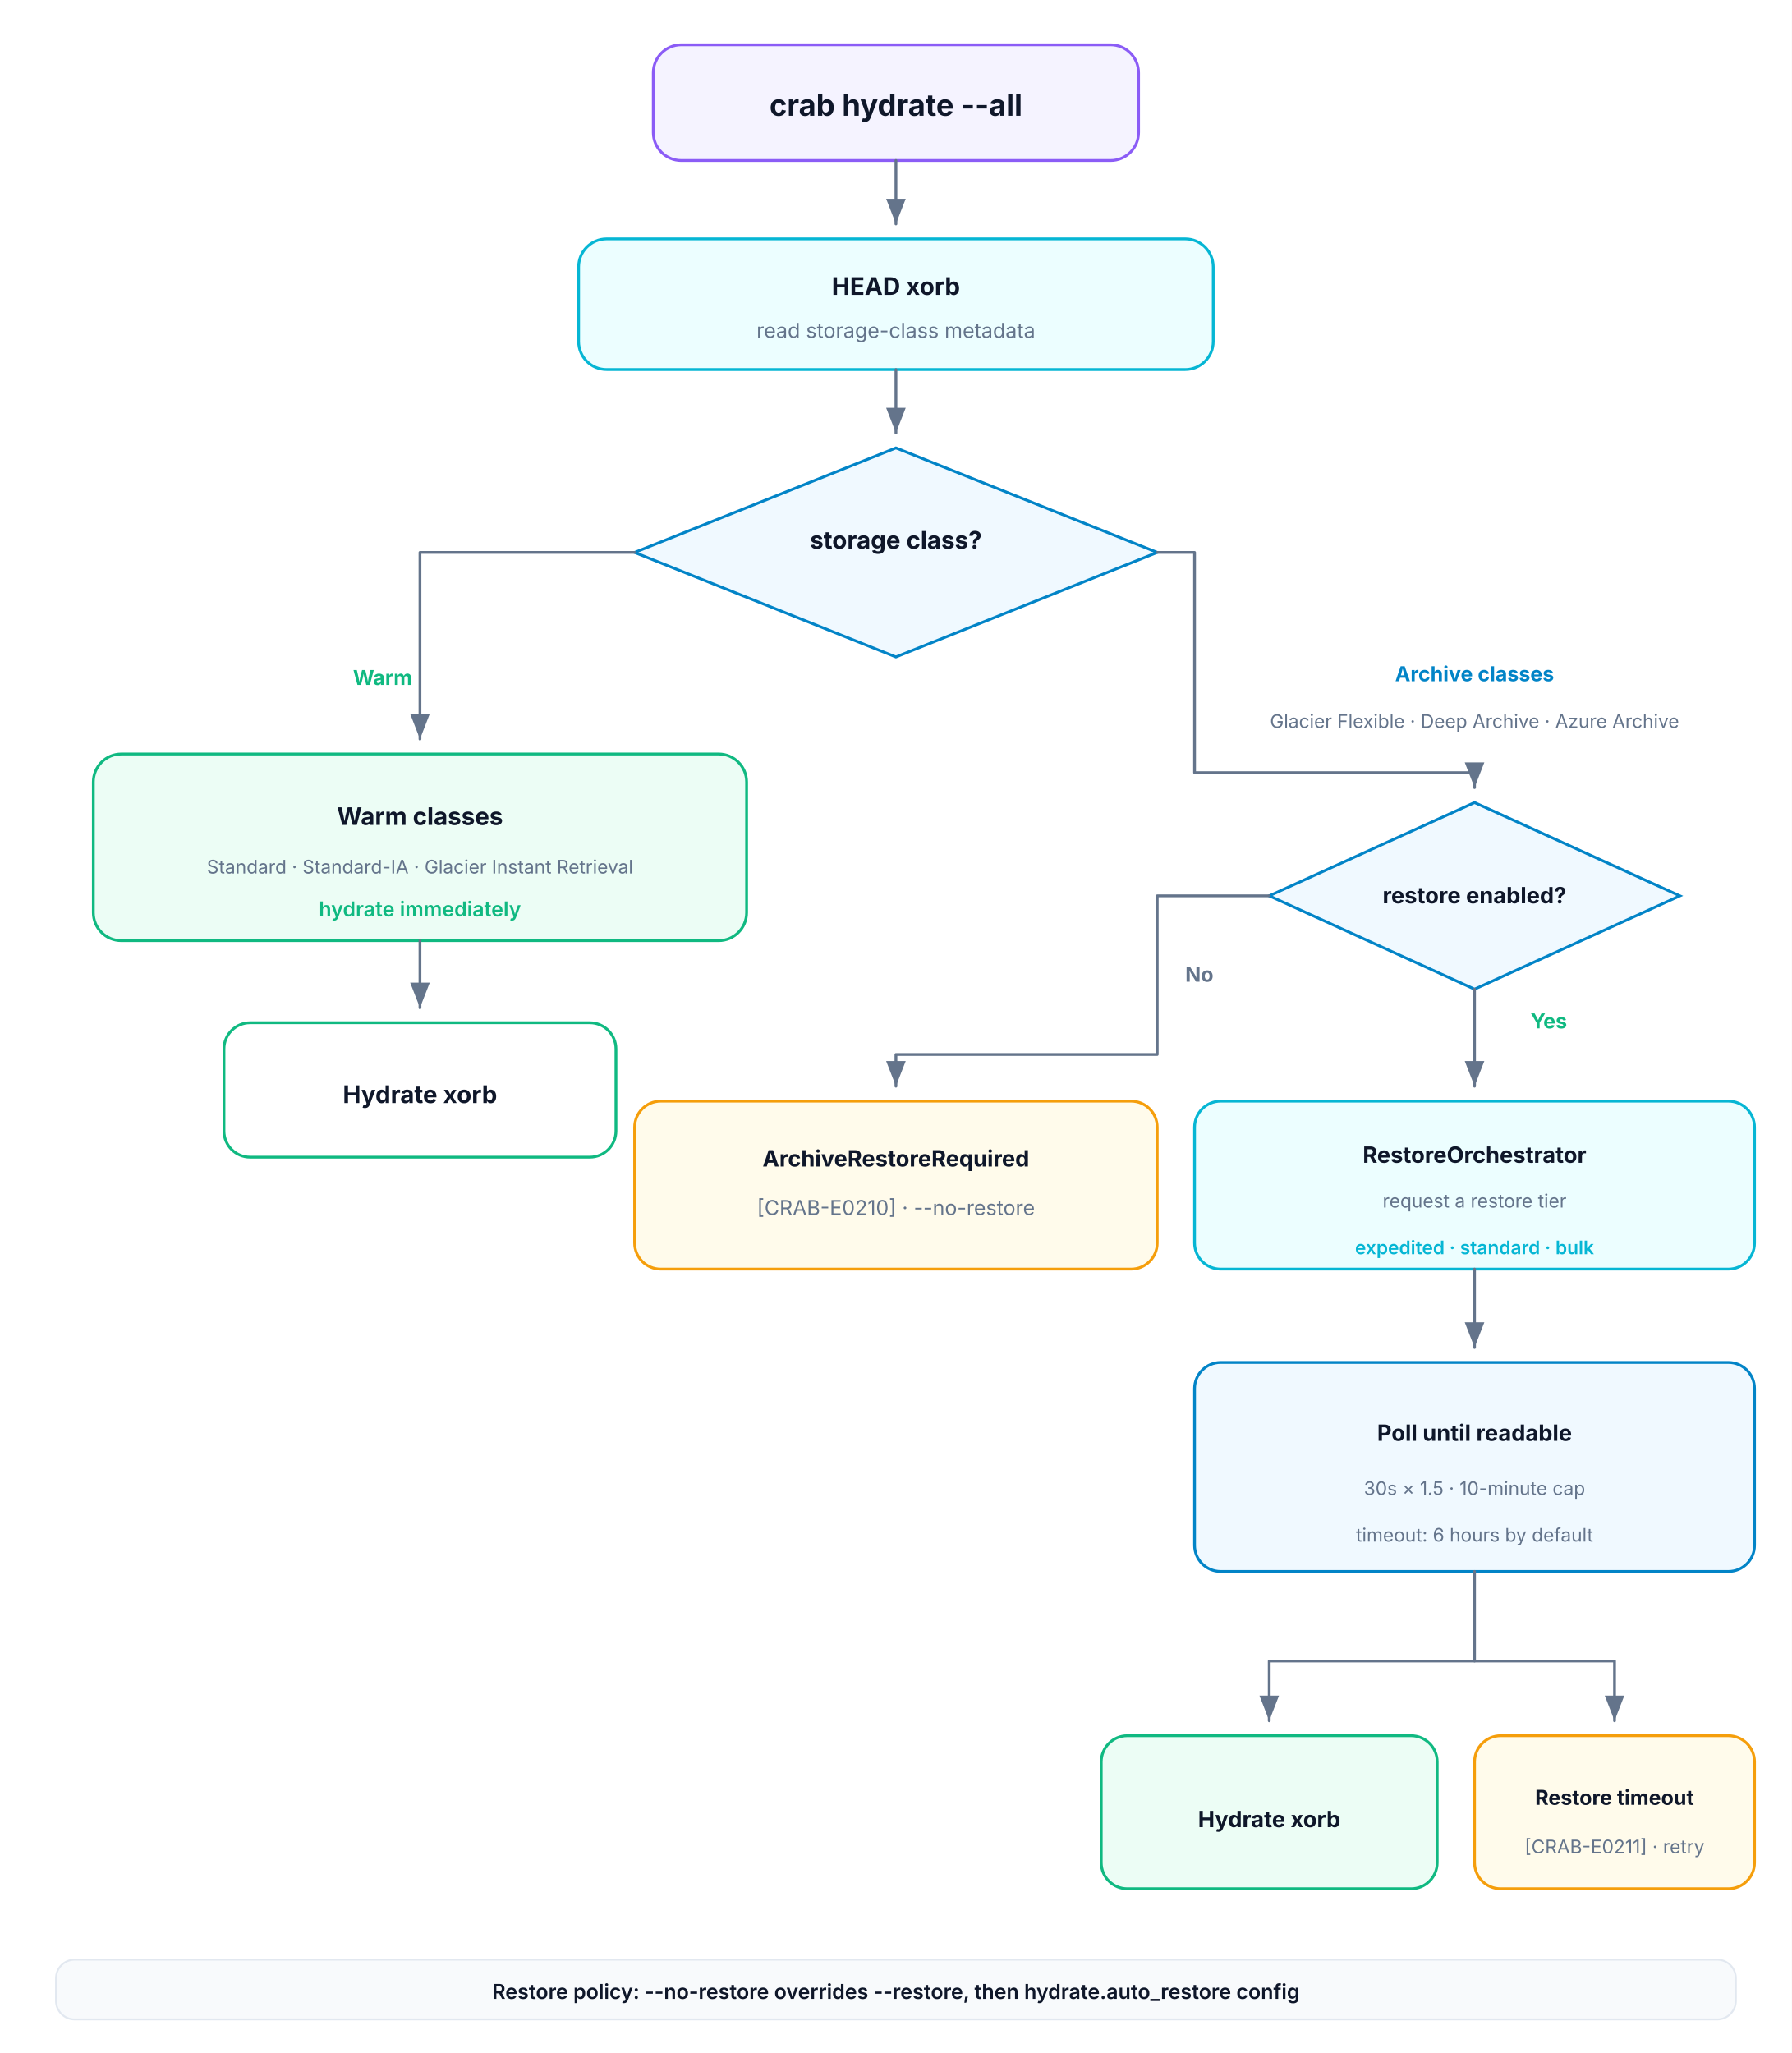
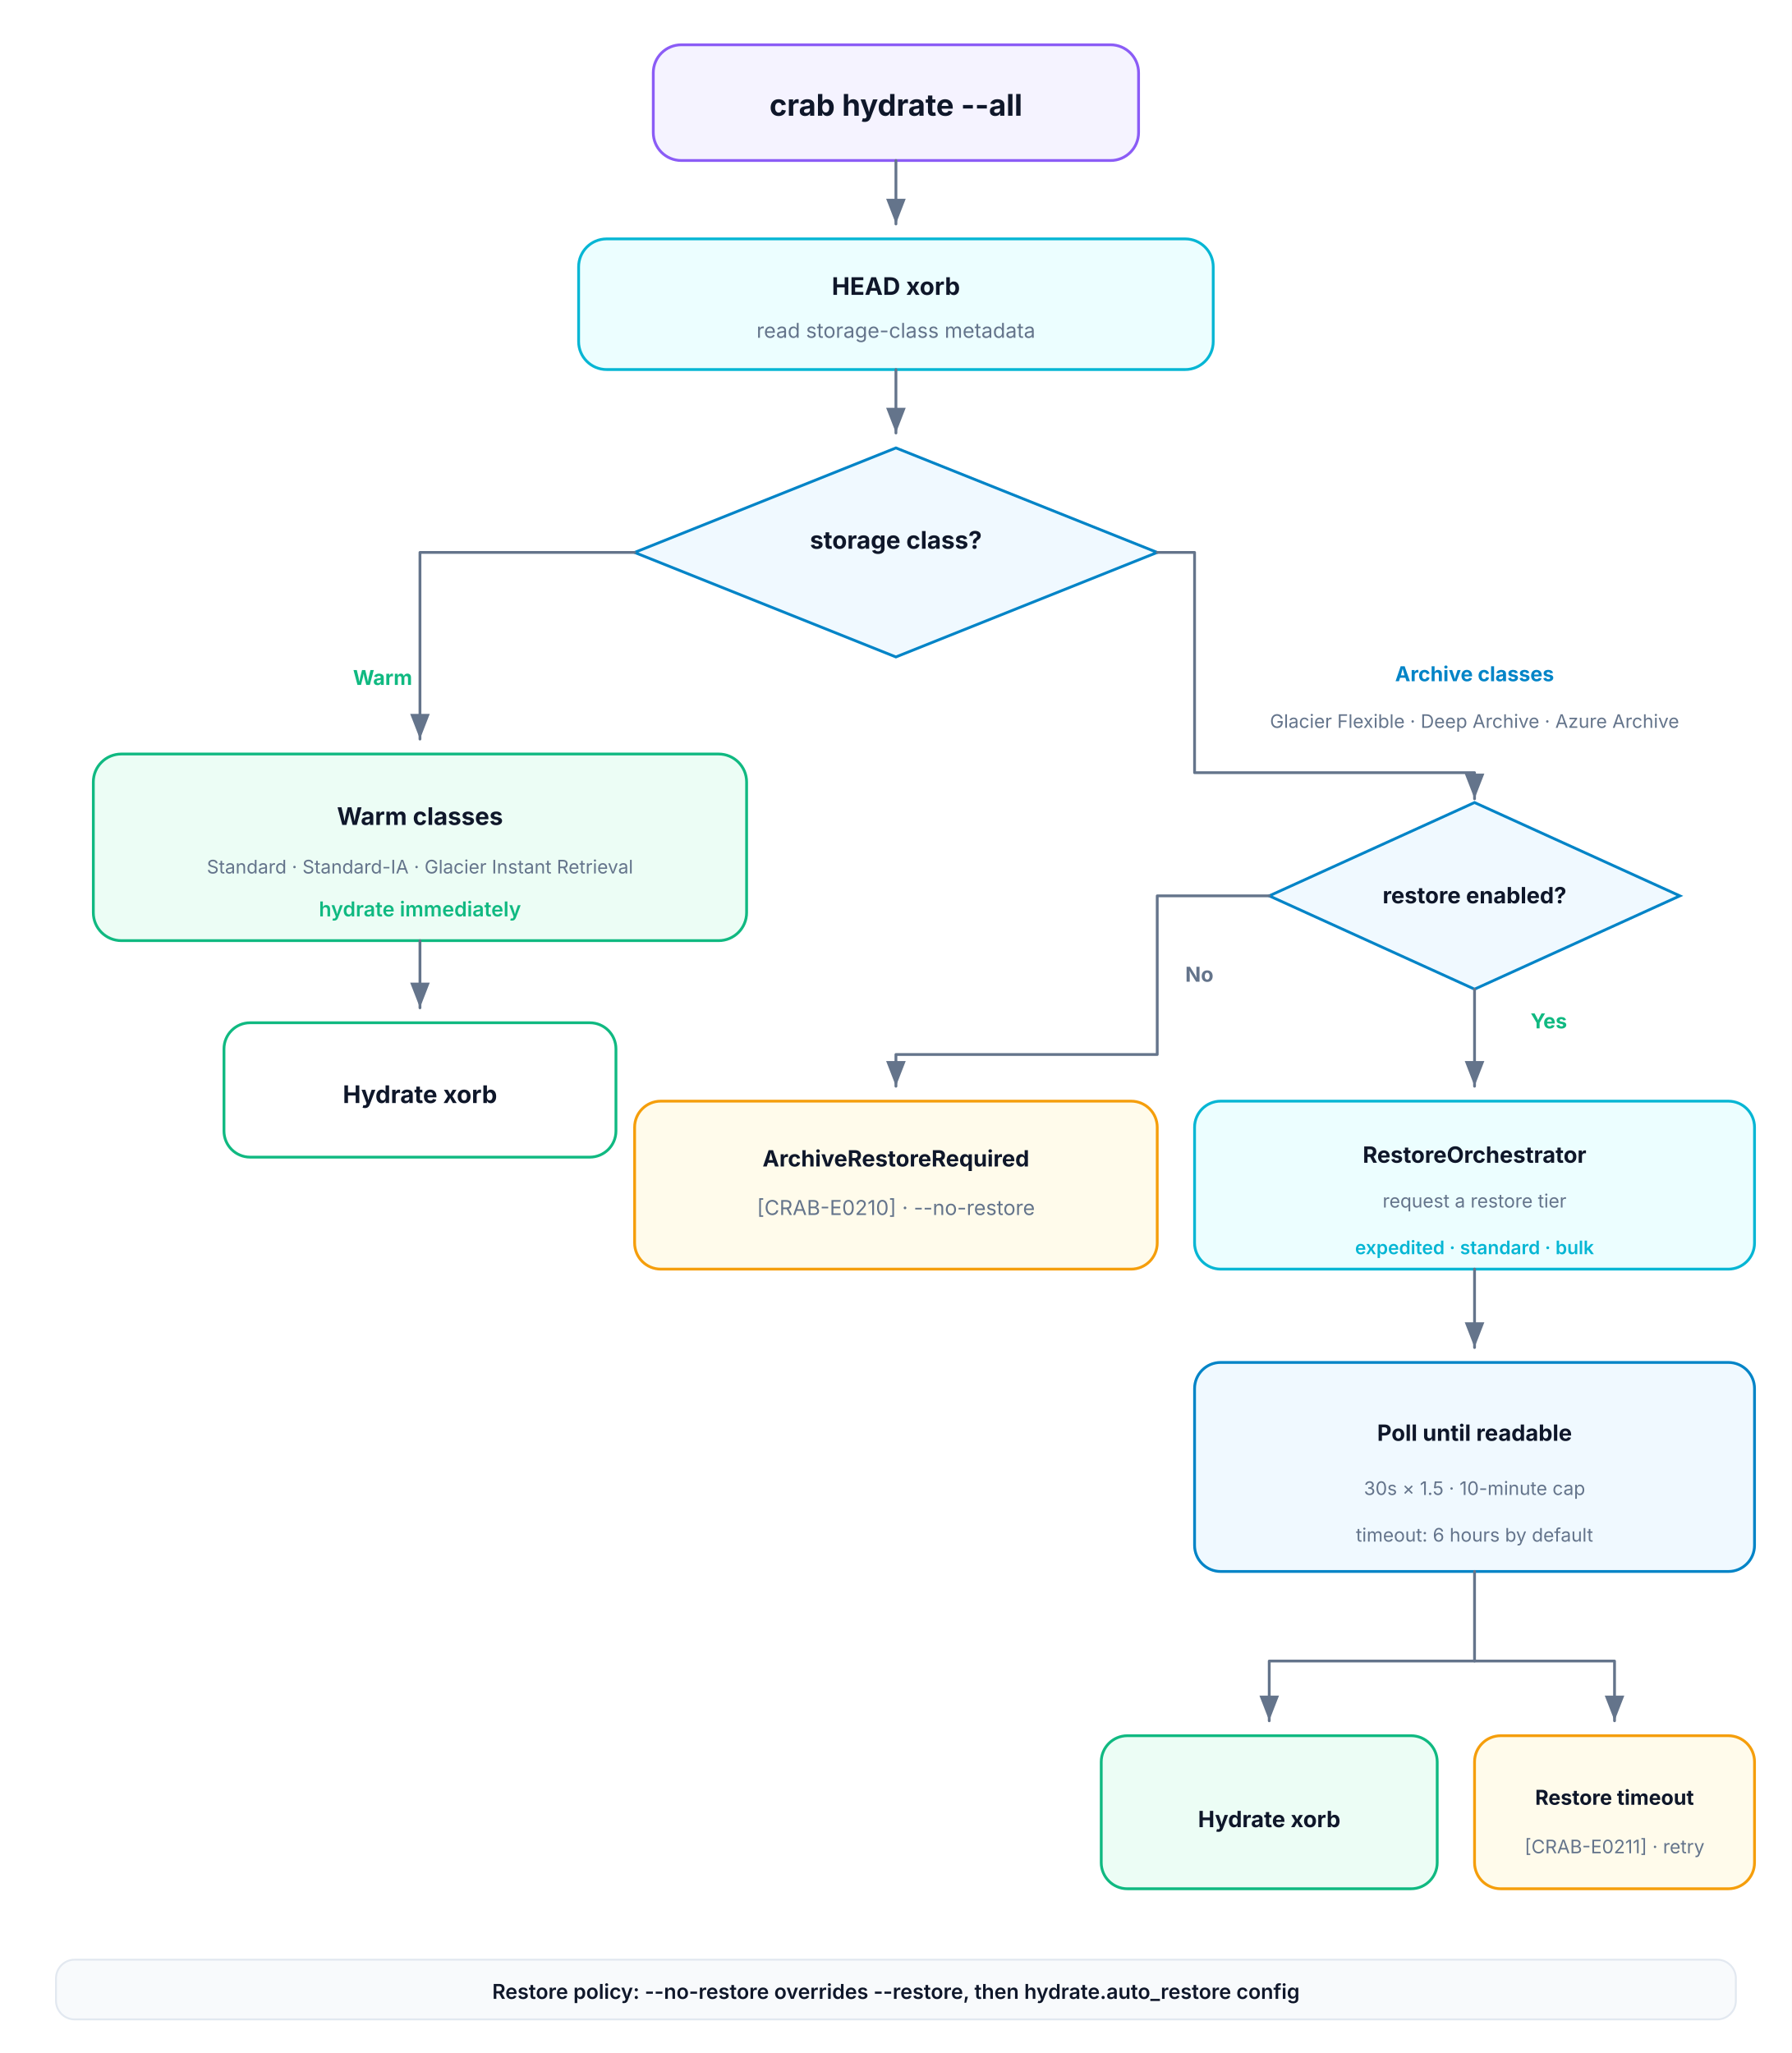
<svg xmlns="http://www.w3.org/2000/svg" viewBox="0 0 960 1100" width="960" height="1100" role="img" aria-labelledby="restore-title restore-desc">
  <defs>
    <marker id="arrowhead" markerWidth="9" markerHeight="7" refX="9" refY="3.5" orient="auto">
      <polygon points="0 0, 9 3.5, 0 7" fill="#64748B" />
    </marker>
  </defs>
  <rect width="960" height="1100" fill="#FFFFFF" />
  <g id="entry">
    <rect x="350" y="24" width="260" height="62" rx="15" fill="#F5F3FF" stroke="#8B5CF6" stroke-width="1.5" />
    <text x="480" y="62" text-anchor="middle" font-family="Inter, ui-sans-serif, system-ui, sans-serif" font-size="16" font-weight="700" fill="#0F172A">crab hydrate --all</text>
    <rect x="310" y="128" width="340" height="70" rx="15" fill="#ECFEFF" stroke="#06B6D4" stroke-width="1.5" />
    <text x="480" y="158" text-anchor="middle" font-family="Inter, ui-sans-serif, system-ui, sans-serif" font-size="13" font-weight="700" fill="#0F172A">HEAD xorb</text>
    <text x="480" y="181" text-anchor="middle" font-family="Inter, ui-sans-serif, system-ui, sans-serif" font-size="11" fill="#64748B">read storage-class metadata</text>
    <polygon points="480,240 620,296 480,352 340,296" fill="#F0F9FF" stroke="#0284C7" stroke-width="1.5" />
    <text x="480" y="294" text-anchor="middle" font-family="Inter, ui-sans-serif, system-ui, sans-serif" font-size="13" font-weight="700" fill="#0F172A">storage class?</text>
  </g>
  <g id="warm-path">
    <text x="205" y="367" text-anchor="middle" font-family="Inter, ui-sans-serif, system-ui, sans-serif" font-size="11" font-weight="700" fill="#10B981">Warm</text>
    <rect x="50" y="404" width="350" height="100" rx="15" fill="#ECFDF5" stroke="#10B981" stroke-width="1.5" />
    <text x="225" y="442" text-anchor="middle" font-family="Inter, ui-sans-serif, system-ui, sans-serif" font-size="13" font-weight="700" fill="#0F172A">Warm classes</text>
    <text x="225" y="468" text-anchor="middle" font-family="Inter, ui-sans-serif, system-ui, sans-serif" font-size="10" fill="#64748B">Standard · Standard-IA · Glacier Instant Retrieval</text>
    <text x="225" y="491" text-anchor="middle" font-family="Inter, ui-sans-serif, system-ui, sans-serif" font-size="11" font-weight="600" fill="#10B981">hydrate immediately</text>
    <rect x="120" y="548" width="210" height="72" rx="14" fill="#FFFFFF" stroke="#10B981" stroke-width="1.5" />
    <text x="225" y="591" text-anchor="middle" font-family="Inter, ui-sans-serif, system-ui, sans-serif" font-size="13" font-weight="700" fill="#0F172A">Hydrate xorb</text>
  </g>
  <g id="archive-path">
    <text x="790" y="365" text-anchor="middle" font-family="Inter, ui-sans-serif, system-ui, sans-serif" font-size="11" font-weight="700" fill="#0284C7">Archive classes</text>
    <text x="790" y="390" text-anchor="middle" font-family="Inter, ui-sans-serif, system-ui, sans-serif" font-size="10" fill="#64748B">Glacier Flexible · Deep Archive · Azure Archive</text>
    <polygon points="790,430 900,480 790,530 680,480" fill="#F0F9FF" stroke="#0284C7" stroke-width="1.5" />
    <text x="790" y="484" text-anchor="middle" font-family="Inter, ui-sans-serif, system-ui, sans-serif" font-size="12" font-weight="700" fill="#0F172A">restore enabled?</text>
    <rect x="340" y="590" width="280" height="90" rx="14" fill="#FFFBEB" stroke="#F59E0B" stroke-width="1.5" />
    <text x="480" y="625" text-anchor="middle" font-family="Inter, ui-sans-serif, system-ui, sans-serif" font-size="12" font-weight="700" fill="#0F172A">ArchiveRestoreRequired</text>
    <text x="480" y="651" text-anchor="middle" font-family="Inter, ui-sans-serif, system-ui, sans-serif" font-size="11" fill="#64748B">[CRAB-E0210] · --no-restore</text>
    <rect x="640" y="590" width="300" height="90" rx="14" fill="#ECFEFF" stroke="#06B6D4" stroke-width="1.5" />
    <text x="790" y="623" text-anchor="middle" font-family="Inter, ui-sans-serif, system-ui, sans-serif" font-size="12" font-weight="700" fill="#0F172A">RestoreOrchestrator</text>
    <text x="790" y="647" text-anchor="middle" font-family="Inter, ui-sans-serif, system-ui, sans-serif" font-size="10" fill="#64748B">request a restore tier</text>
    <text x="790" y="672" text-anchor="middle" font-family="Inter, ui-sans-serif, system-ui, sans-serif" font-size="10" font-weight="600" fill="#06B6D4">expedited · standard · bulk</text>
    <rect x="640" y="730" width="300" height="112" rx="14" fill="#F0F9FF" stroke="#0284C7" stroke-width="1.5" />
    <text x="790" y="772" text-anchor="middle" font-family="Inter, ui-sans-serif, system-ui, sans-serif" font-size="12" font-weight="700" fill="#0F172A">Poll until readable</text>
    <text x="790" y="801" text-anchor="middle" font-family="Inter, ui-sans-serif, system-ui, sans-serif" font-size="10" fill="#64748B">30s × 1.5 · 10-minute cap</text>
    <text x="790" y="826" text-anchor="middle" font-family="Inter, ui-sans-serif, system-ui, sans-serif" font-size="10" fill="#64748B">timeout: 6 hours by default</text>
    <rect x="590" y="930" width="180" height="82" rx="14" fill="#ECFDF5" stroke="#10B981" stroke-width="1.5" />
    <text x="680" y="979" text-anchor="middle" font-family="Inter, ui-sans-serif, system-ui, sans-serif" font-size="12" font-weight="700" fill="#0F172A">Hydrate xorb</text>
    <rect x="790" y="930" width="150" height="82" rx="14" fill="#FFFBEB" stroke="#F59E0B" stroke-width="1.5" />
    <text x="865" y="967" text-anchor="middle" font-family="Inter, ui-sans-serif, system-ui, sans-serif" font-size="11" font-weight="700" fill="#0F172A">Restore timeout</text>
    <text x="865" y="993" text-anchor="middle" font-family="Inter, ui-sans-serif, system-ui, sans-serif" font-size="10" fill="#64748B">[CRAB-E0211] · retry</text>
  </g>
  <g id="connections" fill="none" stroke="#64748B" stroke-width="1.5" stroke-linecap="round" stroke-linejoin="round">
    <line x1="480" y1="86" x2="480" y2="120" marker-end="url(#arrowhead)" />
    <line x1="480" y1="198" x2="480" y2="232" marker-end="url(#arrowhead)" />
    <path d="M 340 296 H 225 V 396" marker-end="url(#arrowhead)" />
    <line x1="225" y1="504" x2="225" y2="540" marker-end="url(#arrowhead)" />
-     <path d="M 620 296 H 640 V 414 H 790 V 422" marker-end="url(#arrowhead)" />
+     <path d="M 620 296 H 640 V 414 H 790 V 428" marker-end="url(#arrowhead)" />
    <path d="M 680 480 H 620 V 565 H 480 V 582" marker-end="url(#arrowhead)" />
    <line x1="790" y1="530" x2="790" y2="582" marker-end="url(#arrowhead)" />
    <line x1="790" y1="680" x2="790" y2="722" marker-end="url(#arrowhead)" />
    <path d="M 790 842 V 890 H 680 V 922" marker-end="url(#arrowhead)" />
    <path d="M 790 890 H 865 V 922" marker-end="url(#arrowhead)" />
  </g>
  <g id="branch-labels" font-family="Inter, ui-sans-serif, system-ui, sans-serif" font-size="11" font-weight="700" fill="#64748B">
    <text x="635" y="526">No</text>
    <text x="820" y="551" fill="#10B981">Yes</text>
  </g>
  <rect x="30" y="1050" width="900" height="32" rx="10" fill="#F8FAFC" stroke="#E2E8F0" stroke-width="1" />
  <text x="480" y="1071" text-anchor="middle" font-family="Inter, ui-sans-serif, system-ui, sans-serif" font-size="11" font-weight="600" fill="#0F172A">Restore policy: --no-restore overrides --restore, then hydrate.auto_restore config</text>
</svg>
